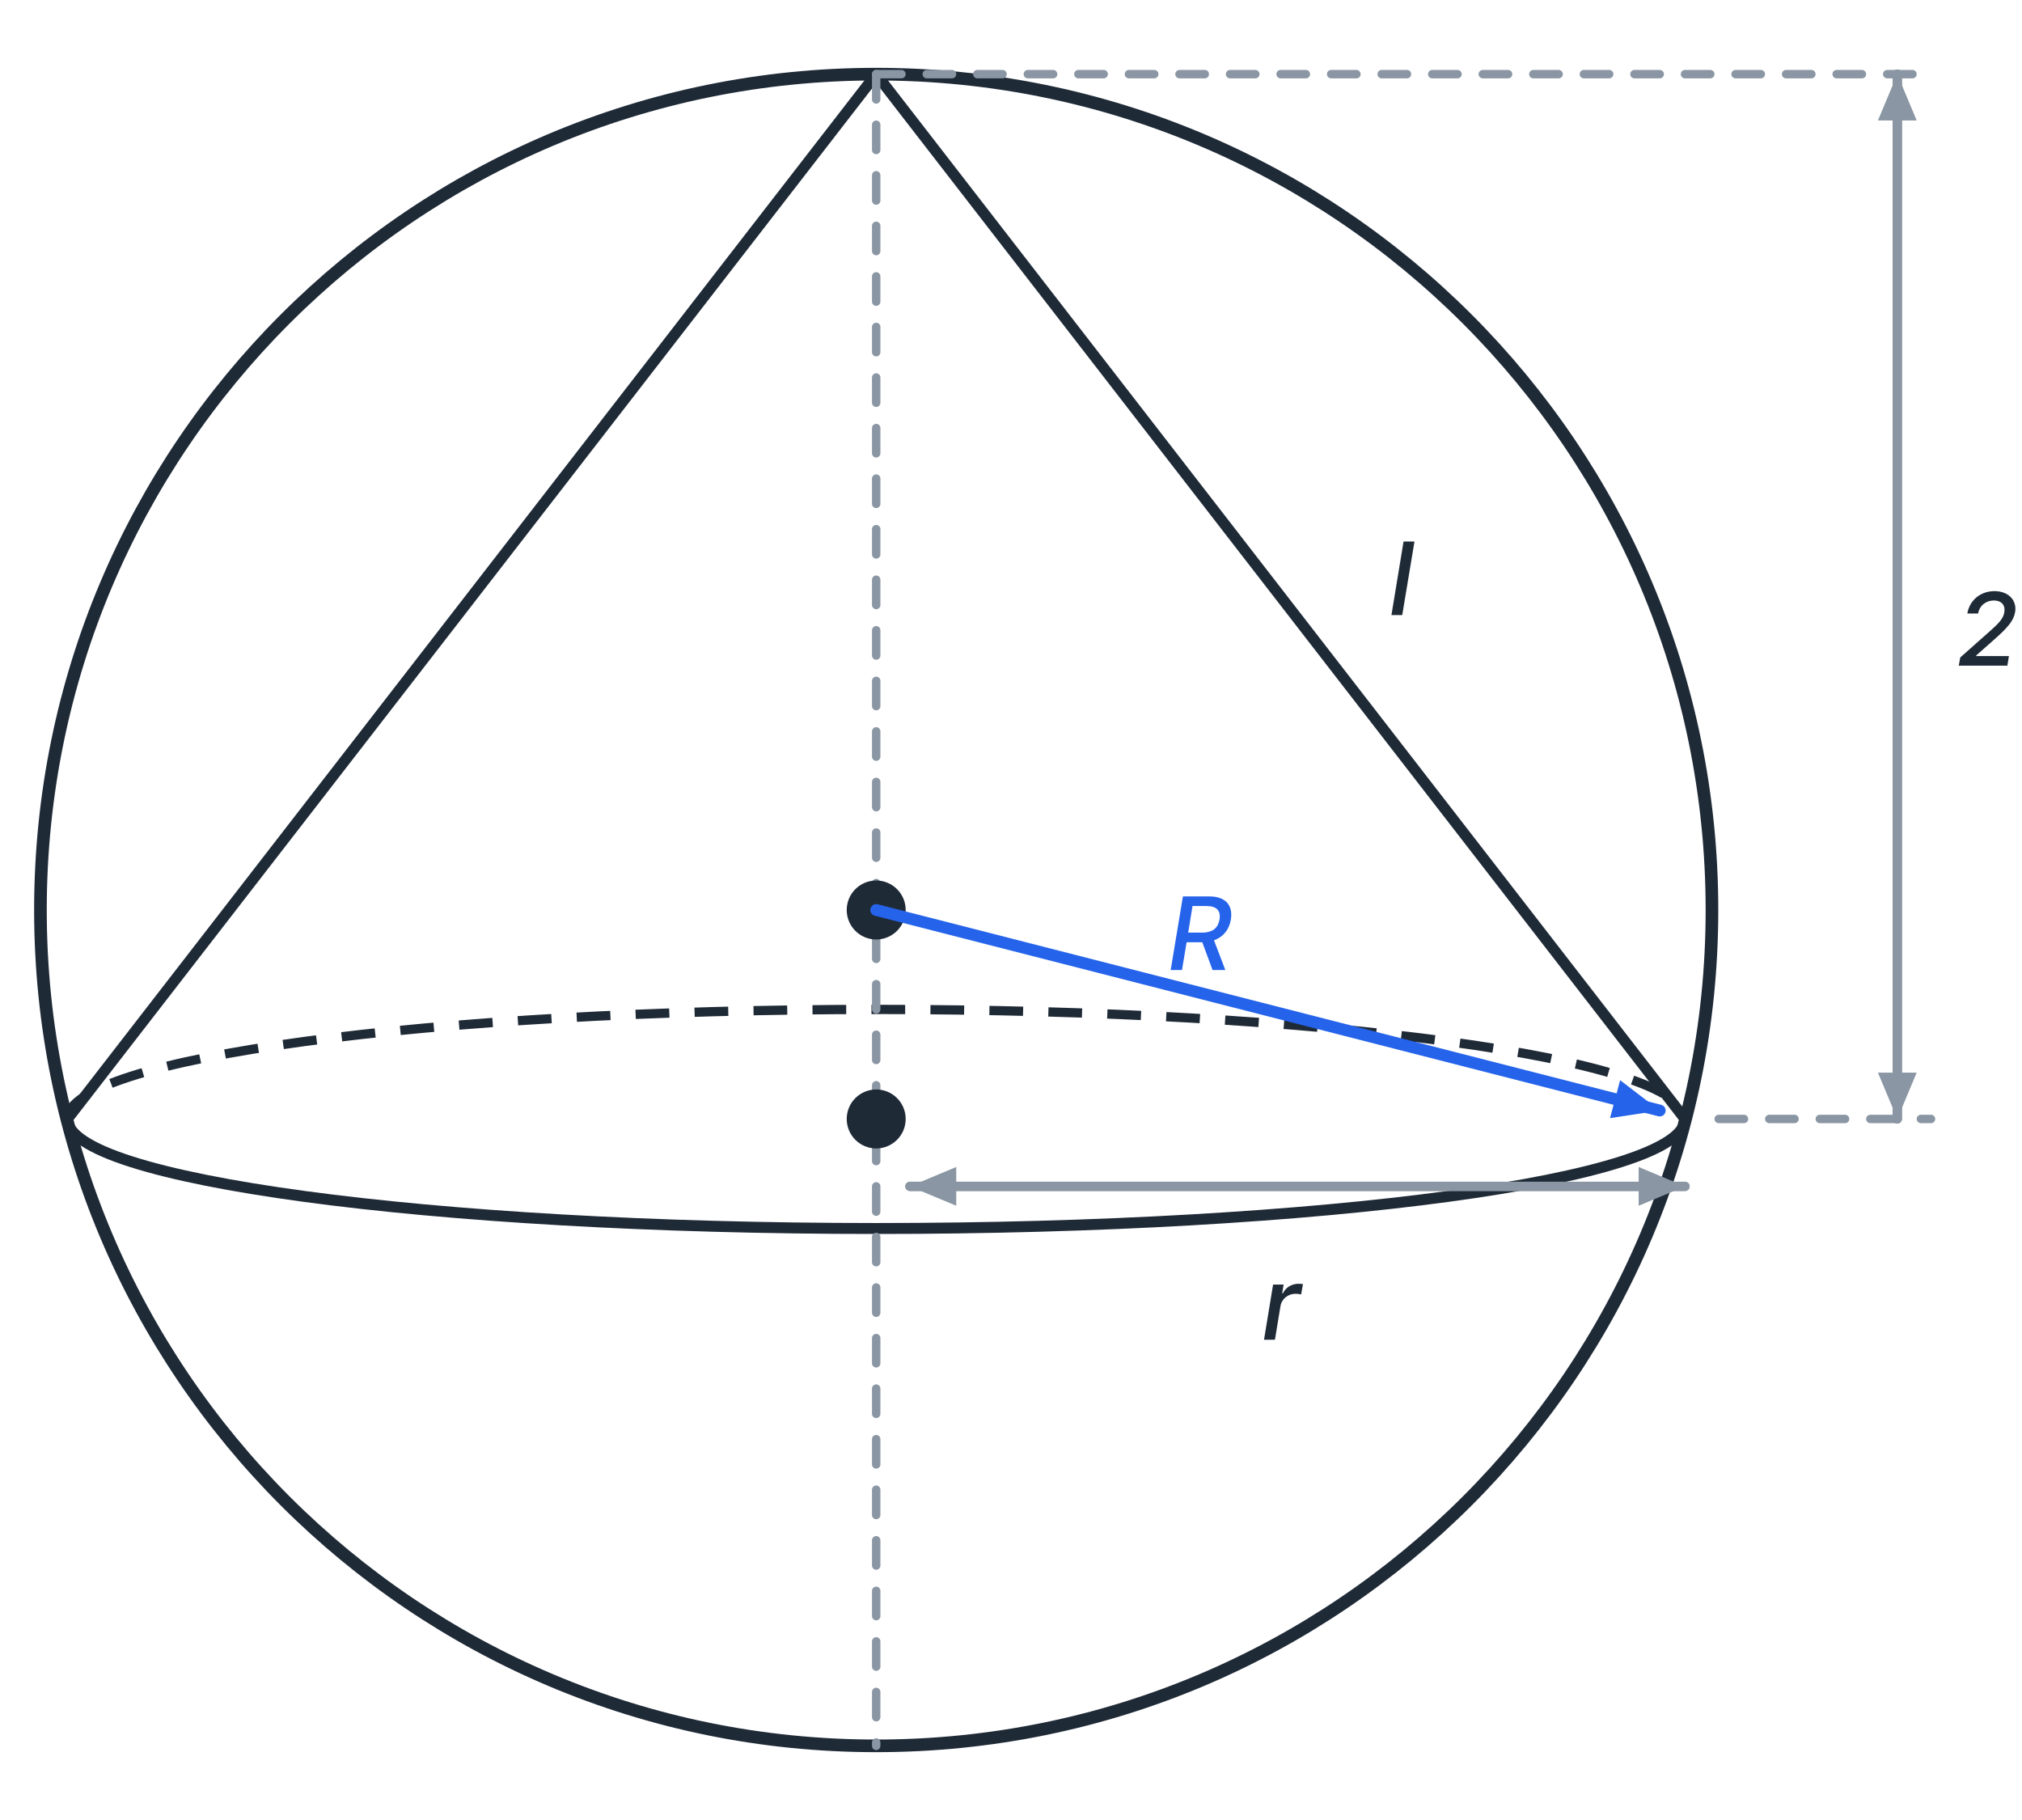
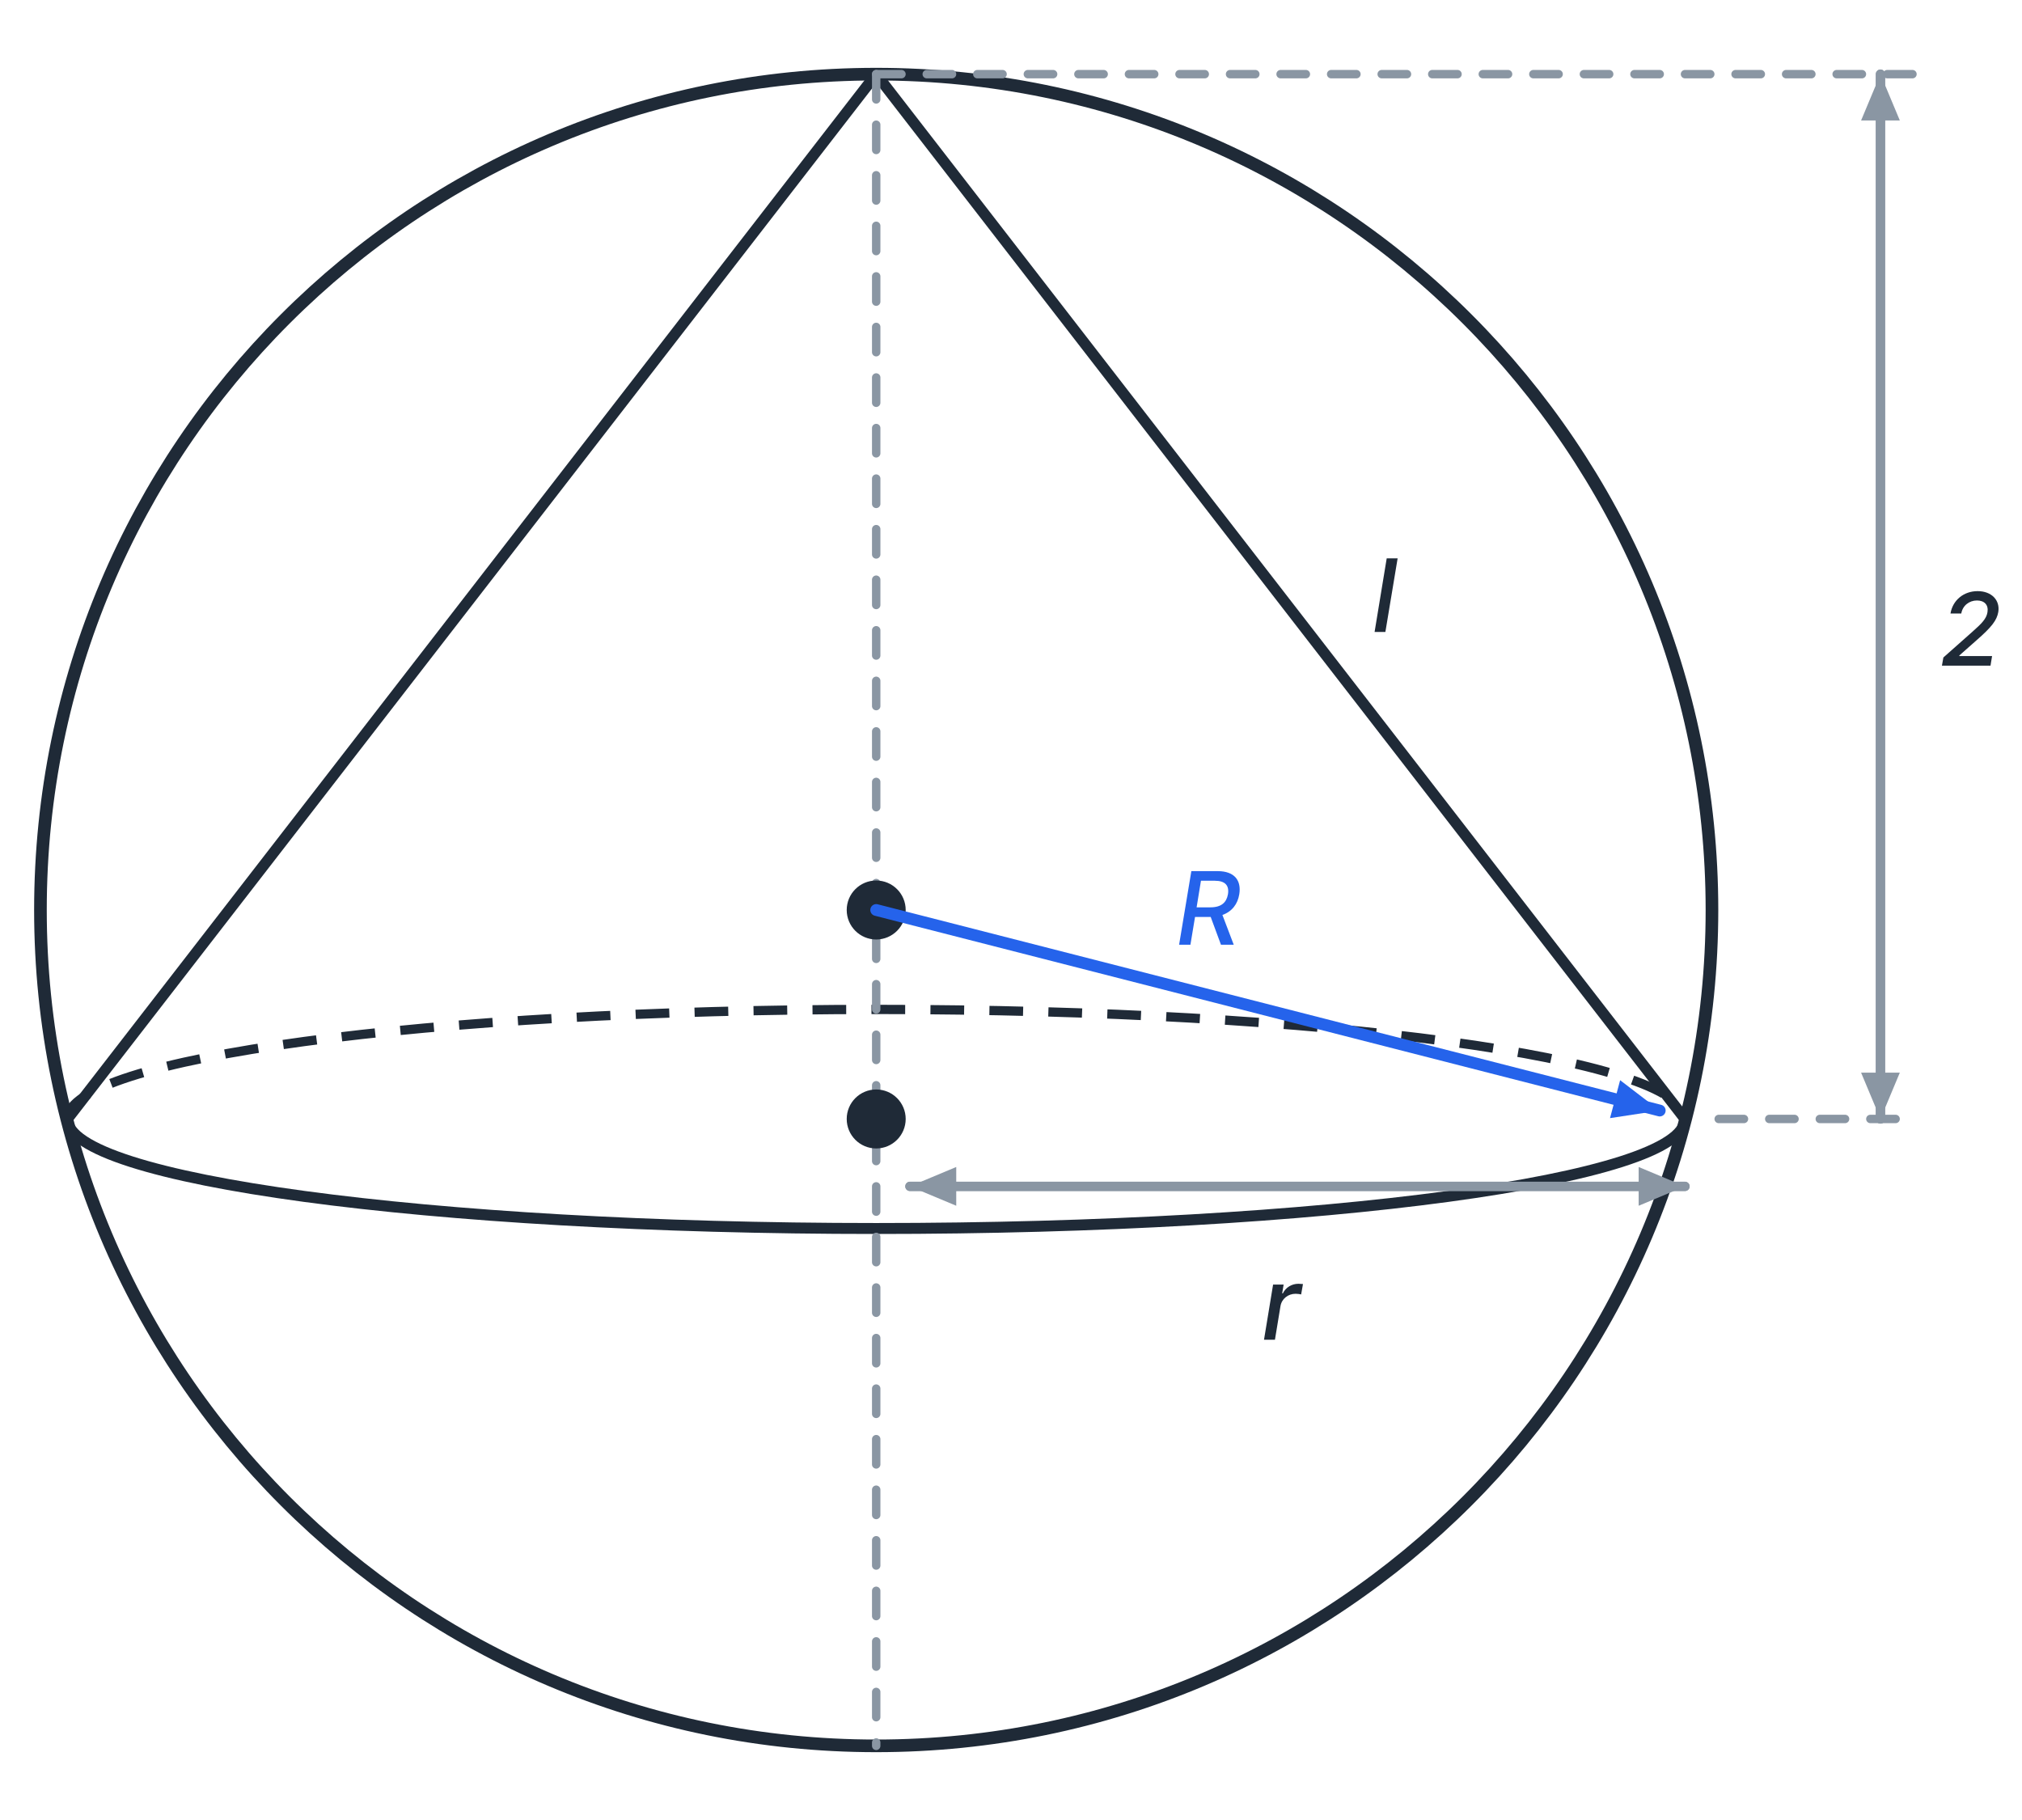
<svg xmlns="http://www.w3.org/2000/svg" viewBox="0 0 240 216" width="240" height="216" font-family="Inter, Arial, sans-serif">
-   <circle cx="104" cy="108" r="99.2" fill="none" stroke="#1f2a37" stroke-width="1.5" />
+   <path d="M4.8,108.0 A99.2,99.2 0 1 0 203.2,108.0 A99.2,99.2 0 1 0 4.8,108.0 Z" fill="none" stroke="#1f2a37" stroke-width="1.5" />
  <path d="M8.0,132.8 A96.0,13 0 0 1 200.0,132.8" fill="none" stroke="#1f2a37" stroke-width="1.1" stroke-dasharray="4 3" />
  <path d="M8.0,132.8 A96.0,13 0 0 0 200.0,132.8" fill="none" stroke="#1f2a37" stroke-width="1.3" />
  <line x1="104.0" y1="8.8" x2="8.0" y2="132.8" stroke="#1f2a37" stroke-width="1.3" stroke-linecap="round" />
  <line x1="104.0" y1="8.8" x2="200.0" y2="132.8" stroke="#1f2a37" stroke-width="1.3" stroke-linecap="round" />
  <line x1="104.0" y1="8.8" x2="104.0" y2="207.2" stroke="#8a96a3" stroke-width="1" stroke-dasharray="3 3" stroke-linecap="round" />
  <circle cx="104.0" cy="108.0" r="3.5" fill="#1f2a37" />
  <circle cx="104.0" cy="132.8" r="3.5" fill="#1f2a37" />
  <line x1="104.0" y1="108.0" x2="197.0" y2="131.8" stroke="#2563eb" stroke-width="1.4" stroke-linecap="round" />
  <path d="M197.0,131.8 L191.1,132.7 L192.3,128.2 z" fill="#2563eb" />
-   <text x="142.42" y="115.12" text-anchor="middle" font-size="12" fill="#2563eb" font-weight="500" font-style="italic">R</text>
+   <text x="143.42" y="112.12" text-anchor="middle" font-size="12" fill="#2563eb" font-weight="500" font-style="italic">R</text>
  <line x1="108.0" y1="140.8" x2="200.0" y2="140.8" stroke="#8a96a3" stroke-width="1.1" stroke-linecap="round" />
  <path d="M200.0,140.8 L194.5,143.1 L194.5,138.5 z" fill="#8a96a3" />
  <line x1="200.0" y1="140.8" x2="108.0" y2="140.8" stroke="#8a96a3" stroke-width="1.1" stroke-linecap="round" />
  <path d="M108.0,140.8 L113.5,138.5 L113.5,143.1 z" fill="#8a96a3" />
  <text x="152.025" y="159.0" text-anchor="middle" font-size="12" fill="#1f2a37" font-weight="500" font-style="italic">r</text>
-   <text x="164.827" y="73" text-anchor="start" font-size="12" fill="#1f2a37" font-weight="500" font-style="italic">l</text>
-   <line x1="104.0" y1="8.8" x2="229.2" y2="8.8" stroke="#8a96a3" stroke-width="1" stroke-dasharray="3 3" stroke-linecap="round" />
-   <line x1="204.0" y1="132.8" x2="229.2" y2="132.8" stroke="#8a96a3" stroke-width="1" stroke-dasharray="3 3" stroke-linecap="round" />
-   <line x1="225.2" y1="8.8" x2="225.2" y2="132.8" stroke="#8a96a3" stroke-width="1.1" stroke-linecap="round" />
-   <path d="M225.2,132.8 L222.9,127.3 L227.5,127.3 z" fill="#8a96a3" />
-   <line x1="225.2" y1="132.8" x2="225.2" y2="8.8" stroke="#8a96a3" stroke-width="1.1" stroke-linecap="round" />
-   <path d="M225.2,8.8 L227.5,14.3 L222.9,14.3 z" fill="#8a96a3" />
-   <text x="232.2" y="79" text-anchor="start" font-size="12" fill="#1f2a37" font-weight="500" font-style="italic">2</text>
+   <text x="162.827" y="75" text-anchor="start" font-size="12" fill="#1f2a37" font-weight="500" font-style="italic">l</text>
+   <line x1="104.0" y1="8.8" x2="227.2" y2="8.8" stroke="#8a96a3" stroke-width="1" stroke-dasharray="3 3" stroke-linecap="round" />
+   <line x1="204.0" y1="132.8" x2="227.2" y2="132.8" stroke="#8a96a3" stroke-width="1" stroke-dasharray="3 3" stroke-linecap="round" />
+   <line x1="223.2" y1="8.8" x2="223.2" y2="132.8" stroke="#8a96a3" stroke-width="1.1" stroke-linecap="round" />
+   <path d="M223.2,132.8 L220.9,127.3 L225.5,127.3 z" fill="#8a96a3" />
+   <line x1="223.2" y1="132.8" x2="223.2" y2="8.8" stroke="#8a96a3" stroke-width="1.1" stroke-linecap="round" />
+   <path d="M223.2,8.8 L225.5,14.3 L220.9,14.3 z" fill="#8a96a3" />
+   <text x="230.2" y="79" text-anchor="start" font-size="12" fill="#1f2a37" font-weight="500" font-style="italic">2</text>
</svg>
